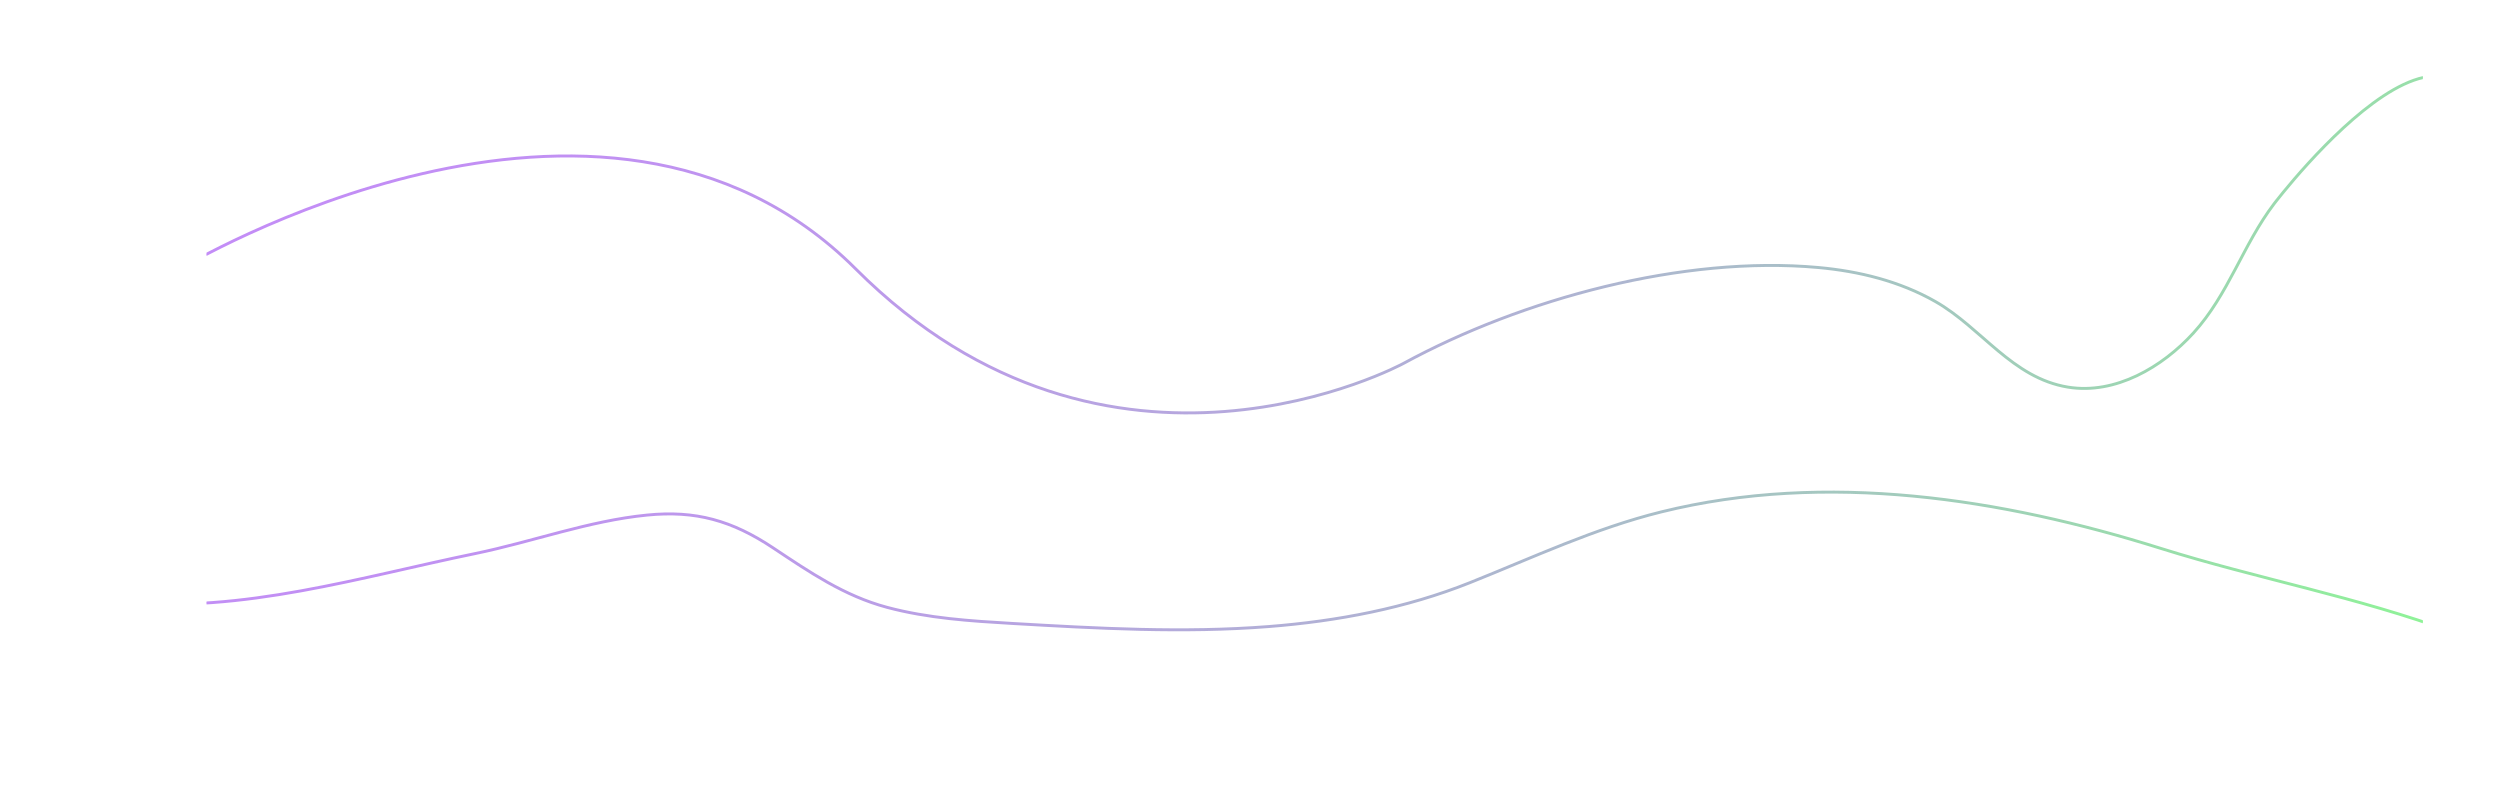
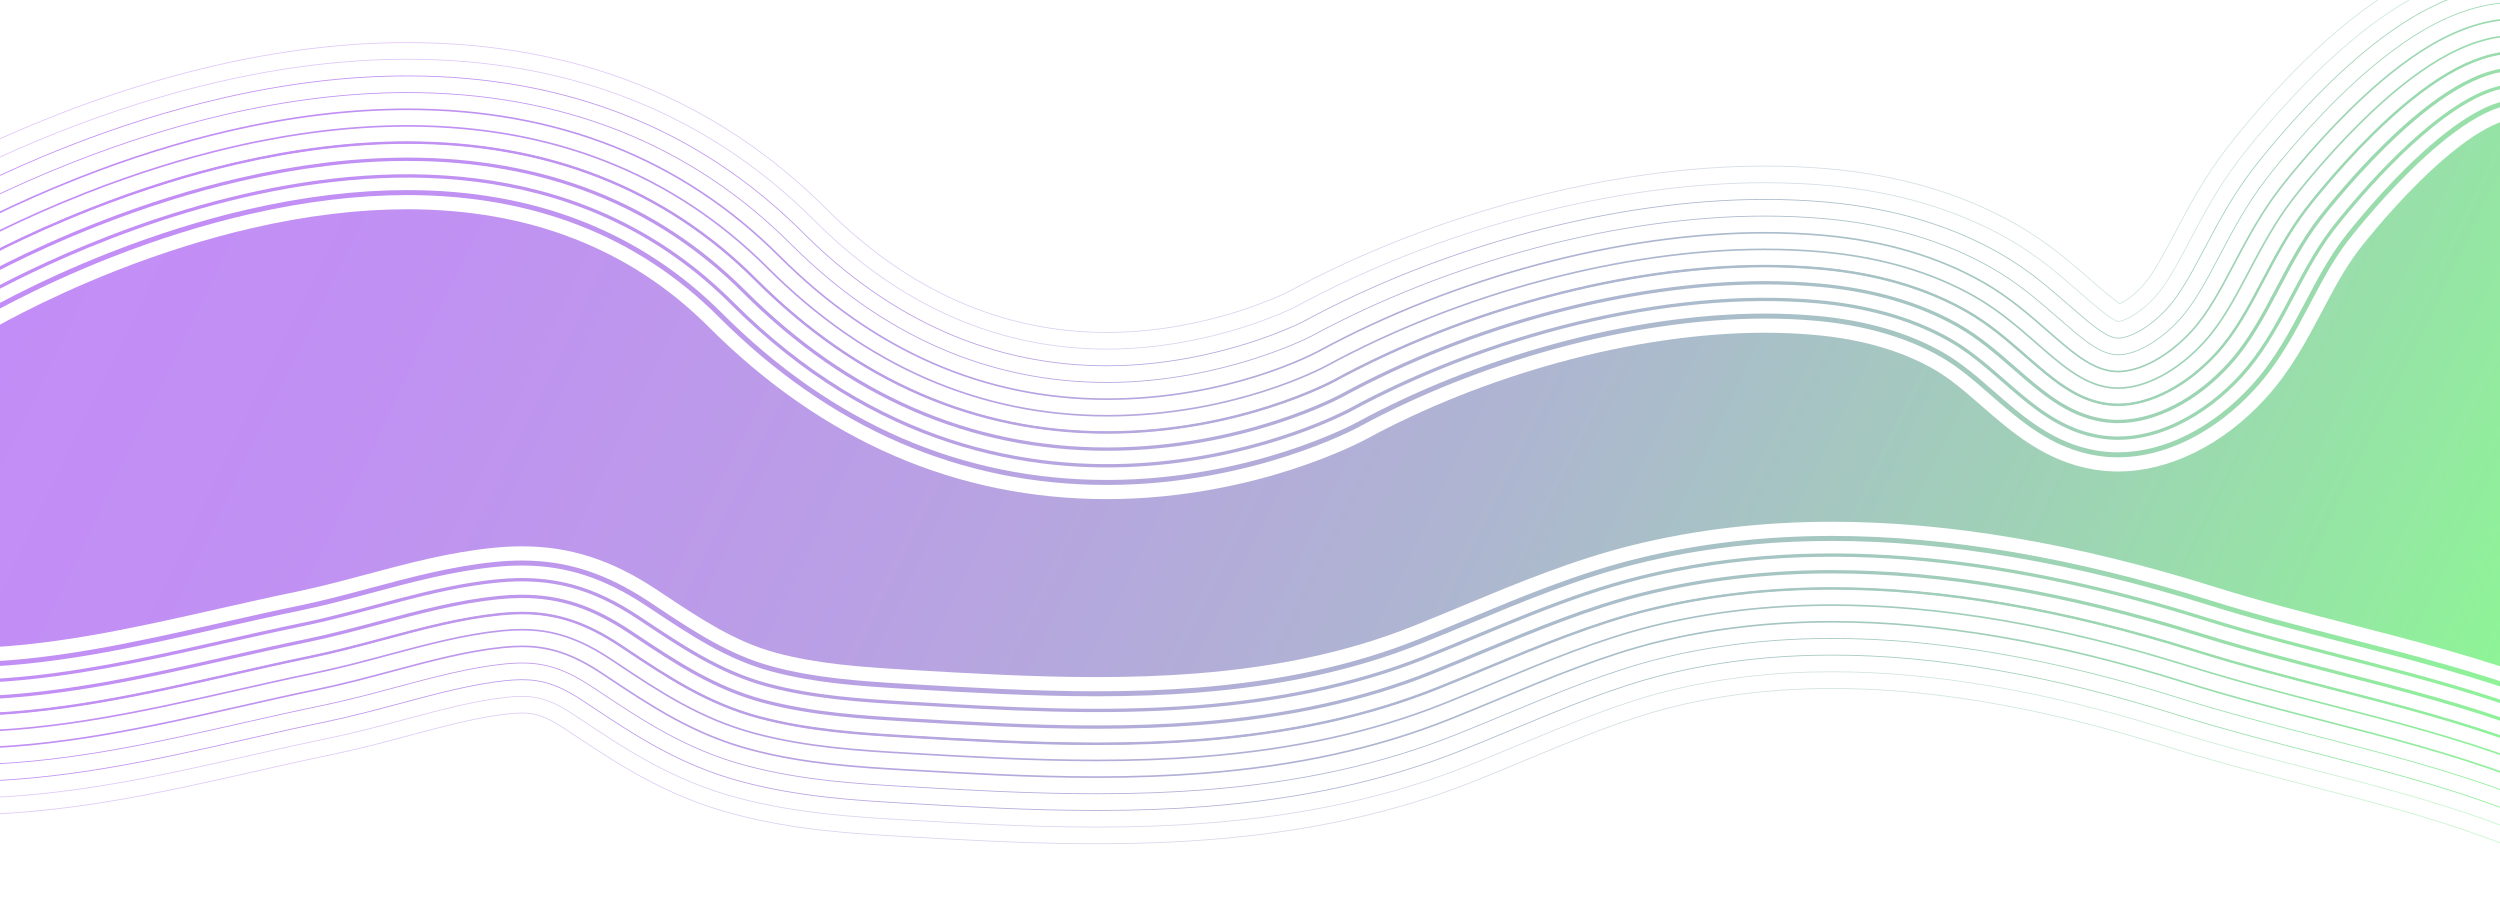
- <svg xmlns="http://www.w3.org/2000/svg" id="uuid-50f4f925-9905-42aa-8ccc-fdb86ffce4f8" data-name="Layer 2" viewBox="0 0 3384.03 1080">
+ <svg xmlns="http://www.w3.org/2000/svg" xmlns:xlink="http://www.w3.org/1999/xlink" id="uuid-b2208981-087c-4a41-bb79-7edc8ec731e9" data-name="Layer 2" viewBox="0 0 3000 1080">
  <defs>
    <style>
-       .uuid-ec398f10-f1ff-47cb-84d5-1929927e66d8 {
+       .uuid-d3f471e8-a3ce-4947-8ddc-bb5b03765508 {
+         stroke: url(#uuid-c0e9bba0-284d-4394-a649-baf80f457c3e);
+       }
+ 
+       .uuid-d3f471e8-a3ce-4947-8ddc-bb5b03765508, .uuid-51af91b1-fc04-4aad-bb6d-f9fc19b02e96, .uuid-493bf463-7f96-4797-a46a-3a723e4db591, .uuid-b7c316cf-0621-4738-a5fb-0cfc57b2b893, .uuid-c1e099e5-45cf-42ab-8c63-8e3ae1b06676, .uuid-aad379a3-3aca-481e-939e-21024ca5d0e8, .uuid-39b9eb81-f188-4b68-882b-1df4322a3d43, .uuid-6991fdd8-51c7-42a8-9934-a9bc8a76f6a0, .uuid-46ce2556-beb8-4381-851e-cd639f0403e2, .uuid-f07f572f-8709-4346-b6e1-eff6222c9c5a, .uuid-437416d5-1279-4ae6-98e7-3bc072f60c95, .uuid-9fa22b19-94f3-48e6-b038-266f26f2b78b, .uuid-dea90eb6-64b1-4d8f-b00b-583ebe941099 {
+         fill: none;
+       }
+ 
+       .uuid-d3f471e8-a3ce-4947-8ddc-bb5b03765508, .uuid-51af91b1-fc04-4aad-bb6d-f9fc19b02e96, .uuid-493bf463-7f96-4797-a46a-3a723e4db591, .uuid-c1e099e5-45cf-42ab-8c63-8e3ae1b06676, .uuid-aad379a3-3aca-481e-939e-21024ca5d0e8, .uuid-39b9eb81-f188-4b68-882b-1df4322a3d43, .uuid-6991fdd8-51c7-42a8-9934-a9bc8a76f6a0, .uuid-46ce2556-beb8-4381-851e-cd639f0403e2, .uuid-f07f572f-8709-4346-b6e1-eff6222c9c5a, .uuid-437416d5-1279-4ae6-98e7-3bc072f60c95, .uuid-9fa22b19-94f3-48e6-b038-266f26f2b78b, .uuid-dea90eb6-64b1-4d8f-b00b-583ebe941099 {
+         stroke-miterlimit: 10;
+       }
+ 
+       .uuid-d3f471e8-a3ce-4947-8ddc-bb5b03765508, .uuid-493bf463-7f96-4797-a46a-3a723e4db591, .uuid-39b9eb81-f188-4b68-882b-1df4322a3d43 {
+         stroke-width: 2px;
+       }
+ 
+       .uuid-4a1d8c76-cbf4-4f82-bc52-8fdd0f2661f5 {
+         fill: url(#uuid-da5b5af8-c600-4119-b5db-09686bf60d45);
+       }
+ 
+       .uuid-4a1d8c76-cbf4-4f82-bc52-8fdd0f2661f5, .uuid-b7c316cf-0621-4738-a5fb-0cfc57b2b893 {
        stroke-width: 0px;
      }

-       .uuid-ec398f10-f1ff-47cb-84d5-1929927e66d8, .uuid-9bdefe94-723a-436f-9da6-eb8a4dc6c920, .uuid-5bf62009-6559-4195-8af8-72590cee226e {
-         fill: none;
+       .uuid-51af91b1-fc04-4aad-bb6d-f9fc19b02e96 {
+         stroke: url(#uuid-b3fa20f4-198e-4143-81dc-2f528898f8fd);
      }

-       .uuid-94762e4a-35d1-4a4e-a747-a8ce4b28b874 {
-         clip-path: url(#uuid-fc70fd8b-2754-44fd-9607-fe2dfc5c23a7);
-       }
- 
-       .uuid-9bdefe94-723a-436f-9da6-eb8a4dc6c920 {
-         stroke: url(#uuid-3dda7ed0-4641-4a9d-b54d-458324b0909a);
+       .uuid-51af91b1-fc04-4aad-bb6d-f9fc19b02e96, .uuid-46ce2556-beb8-4381-851e-cd639f0403e2 {
        stroke-width: 4px;
      }

-       .uuid-9bdefe94-723a-436f-9da6-eb8a4dc6c920, .uuid-5bf62009-6559-4195-8af8-72590cee226e {
-         stroke-miterlimit: 10;
+       .uuid-493bf463-7f96-4797-a46a-3a723e4db591 {
+         stroke: url(#uuid-80e8c404-4c48-4f69-8e39-d2791ffd6a42);
      }

-       .uuid-5bf62009-6559-4195-8af8-72590cee226e {
-         stroke: url(#uuid-ae54a976-5df1-4ada-8a11-ee79a586dbbf);
+       .uuid-c1e099e5-45cf-42ab-8c63-8e3ae1b06676 {
+         stroke: url(#uuid-a88a42d2-9f3c-4a6b-ab73-7085128cc854);
+       }
+ 
+       .uuid-aad379a3-3aca-481e-939e-21024ca5d0e8 {
+         stroke: url(#uuid-6c129cf1-8a39-4a99-a6e0-fad7603923ee);
+       }
+ 
+       .uuid-aad379a3-3aca-481e-939e-21024ca5d0e8, .uuid-f07f572f-8709-4346-b6e1-eff6222c9c5a {
+         opacity: .5;
+       }
+ 
+       .uuid-39b9eb81-f188-4b68-882b-1df4322a3d43 {
+         stroke: url(#uuid-ace865e9-9707-421d-a60e-ebac52407866);
+       }
+ 
+       .uuid-6991fdd8-51c7-42a8-9934-a9bc8a76f6a0 {
+         stroke: url(#uuid-27b59c96-5f81-4778-8277-e1910ca832cf);
+       }
+ 
+       .uuid-3bd36e14-0f75-4497-a677-e6ebe84c21b1 {
+         clip-path: url(#uuid-65cbed4f-e297-411d-9c7b-0eb242670d3c);
+       }
+ 
+       .uuid-46ce2556-beb8-4381-851e-cd639f0403e2 {
+         stroke: url(#uuid-e9f26843-458e-4be7-9c16-a04d802bb7f9);
+       }
+ 
+       .uuid-f07f572f-8709-4346-b6e1-eff6222c9c5a {
+         stroke: url(#uuid-04d8cd41-048e-4697-a918-fae9cbcb473b);
+       }
+ 
+       .uuid-437416d5-1279-4ae6-98e7-3bc072f60c95 {
+         stroke: url(#uuid-2110740e-2bd8-4ee3-938d-cc151ffd6a46);
+         stroke-width: 6px;
+       }
+ 
+       .uuid-9fa22b19-94f3-48e6-b038-266f26f2b78b {
+         stroke: url(#uuid-4a285faf-9235-4266-b456-31c8b324ad0b);
+         stroke-width: 3px;
+       }
+ 
+       .uuid-dea90eb6-64b1-4d8f-b00b-583ebe941099 {
+         stroke: url(#uuid-1a792ce4-a0bf-4807-bdbc-fdfacfa745f1);
      }
    </style>
-     <clipPath id="uuid-fc70fd8b-2754-44fd-9607-fe2dfc5c23a7">
-       <rect class="uuid-ec398f10-f1ff-47cb-84d5-1929927e66d8" x="279.6" width="3000" height="1080" />
+     <clipPath id="uuid-65cbed4f-e297-411d-9c7b-0eb242670d3c">
+       <rect class="uuid-b7c316cf-0621-4738-a5fb-0cfc57b2b893" width="3000" height="1080" />
    </clipPath>
-     <linearGradient id="uuid-ae54a976-5df1-4ada-8a11-ee79a586dbbf" x1="383.62" y1="-190.48" x2="3214.12" y2="1185.47" gradientUnits="userSpaceOnUse">
+     <linearGradient id="uuid-a88a42d2-9f3c-4a6b-ab73-7085128cc854" x1="104.02" y1="-190.48" x2="2934.52" y2="1185.47" gradientUnits="userSpaceOnUse">
      <stop offset="0" stop-color="#c48cf8" />
      <stop offset="1" stop-color="#8cf893" />
    </linearGradient>
-     <linearGradient id="uuid-3dda7ed0-4641-4a9d-b54d-458324b0909a" x1="382.27" y1="-191.13" x2="3215.47" y2="1186.12" gradientUnits="userSpaceOnUse">
+     <linearGradient id="uuid-80e8c404-4c48-4f69-8e39-d2791ffd6a42" x1="67.58" y1="-208.16" x2="2970.96" y2="1203.21" gradientUnits="userSpaceOnUse">
      <stop offset="0" stop-color="#c48cf8" />
      <stop offset=".17" stop-color="#c190f3" />
      <stop offset=".37" stop-color="#ba9ee6" />
      <stop offset=".59" stop-color="#aeb5d1" />
      <stop offset=".81" stop-color="#9dd5b3" />
      <stop offset="1" stop-color="#8cf893" />
    </linearGradient>
+     <linearGradient id="uuid-04d8cd41-048e-4697-a918-fae9cbcb473b" x1="-39.89" y1="-260.42" x2="3078.4" y2="1255.42" xlink:href="#uuid-80e8c404-4c48-4f69-8e39-d2791ffd6a42" />
+     <linearGradient id="uuid-6c129cf1-8a39-4a99-a6e0-fad7603923ee" x1="-21.9" y1="-251.67" x2="3060.4" y2="1246.67" xlink:href="#uuid-80e8c404-4c48-4f69-8e39-d2791ffd6a42" />
+     <linearGradient id="uuid-1a792ce4-a0bf-4807-bdbc-fdfacfa745f1" x1="-3.92" y1="-242.92" x2="3042.42" y2="1237.94" xlink:href="#uuid-80e8c404-4c48-4f69-8e39-d2791ffd6a42" />
+     <linearGradient id="uuid-27b59c96-5f81-4778-8277-e1910ca832cf" x1="14.07" y1="-234.18" x2="3024.46" y2="1229.21" xlink:href="#uuid-80e8c404-4c48-4f69-8e39-d2791ffd6a42" />
+     <linearGradient id="uuid-ace865e9-9707-421d-a60e-ebac52407866" x1="31.61" y1="-225.65" x2="3006.94" y2="1220.7" xlink:href="#uuid-80e8c404-4c48-4f69-8e39-d2791ffd6a42" />
+     <linearGradient id="uuid-c0e9bba0-284d-4394-a649-baf80f457c3e" x1="49.59" y1="-216.9" x2="2988.96" y2="1211.96" xlink:href="#uuid-80e8c404-4c48-4f69-8e39-d2791ffd6a42" />
+     <linearGradient id="uuid-4a285faf-9235-4266-b456-31c8b324ad0b" x1="67.13" y1="-208.38" x2="2971.41" y2="1203.43" xlink:href="#uuid-80e8c404-4c48-4f69-8e39-d2791ffd6a42" />
+     <linearGradient id="uuid-e9f26843-458e-4be7-9c16-a04d802bb7f9" x1="84.68" y1="-199.88" x2="2953.88" y2="1194.88" xlink:href="#uuid-80e8c404-4c48-4f69-8e39-d2791ffd6a42" />
+     <linearGradient id="uuid-b3fa20f4-198e-4143-81dc-2f528898f8fd" x1="102.67" y1="-191.13" x2="2935.87" y2="1186.12" xlink:href="#uuid-80e8c404-4c48-4f69-8e39-d2791ffd6a42" />
+     <linearGradient id="uuid-2110740e-2bd8-4ee3-938d-cc151ffd6a46" x1="119.75" y1="-182.81" x2="2918.78" y2="1177.83" xlink:href="#uuid-80e8c404-4c48-4f69-8e39-d2791ffd6a42" />
+     <linearGradient id="uuid-da5b5af8-c600-4119-b5db-09686bf60d45" x1="140.43" y1="-172.75" x2="2894.72" y2="1166.15" xlink:href="#uuid-80e8c404-4c48-4f69-8e39-d2791ffd6a42" />
  </defs>
-   <g id="uuid-9d621786-2bab-4365-8a1f-76cbb5b9da0e" data-name="uuid-ee202425-5ce6-4287-8641-6d1d6080a993">
-     <g class="uuid-94762e4a-35d1-4a4e-a747-a8ce4b28b874">
-       <path class="uuid-5bf62009-6559-4195-8af8-72590cee226e" d="M243.6,364s570.7-344,914.7,0c344,344,741.3,128,741.3,128,161.3-87.7,378.9-146.5,561.6-129.9,55.1,5,110.2,18.5,158.6,46.1,62.6,35.7,103.8,103.4,179.3,115.8,64.3,10.6,128.1-27.3,169.9-73.2,47.5-52.1,67.2-119.7,109.2-174.9,0,0,296-389.3,296,0v411c0,28.4,2.5,56.7,3.5,85.1,1,27.1,18.3,89.2-24.1,91.4-11.2.6-22.1-3.4-32.6-7.3-128.83-47.85-265.19-72.69-396.14-113.79-215.08-67.51-452.54-104.74-676.06-49.41-90.17,22.32-173.31,61.55-258.98,95.76-86.71,34.63-179.5,52.17-272.33,59.44-115.59,9.05-231.78,2.53-347.53-4.21-56.65-3.3-113.98-7.04-169.03-21.73-58.21-15.53-105.11-47.76-154.63-80.67-55.5-36.88-104.73-50.86-170.5-44.28-79.5,7.9-154.8,36.1-232.6,52.1-152.4,31.3-318.4,81.7-474.8,65.2-70.3-7.5-163.1-40.4-166.3-124.2,0-1.1-.1-2.3-.1-3.4,0-280,241.6-322.9,241.6-322.9Z" />
-       <path class="uuid-9bdefe94-723a-436f-9da6-eb8a4dc6c920" d="M243.6,364s570.7-344,914.7,0c344,344,741.3,128,741.3,128,161.3-87.7,378.9-146.5,561.6-129.9,55.1,5,110.2,18.5,158.6,46.1,62.6,35.7,103.8,103.4,179.3,115.8,64.3,10.6,128.1-27.3,169.9-73.2,47.5-52.1,67.2-119.7,109.2-174.9,0,0,296-389.3,296,0v411c0,28.4,2.5,56.7,3.5,85.1,1,27.1,18.3,89.2-24.1,91.4-11.2.6-22.1-3.4-32.6-7.3-128.83-47.85-265.19-72.69-396.14-113.79-215.08-67.51-452.54-104.74-676.06-49.41-90.17,22.32-173.31,61.55-258.98,95.76-86.71,34.63-179.5,52.17-272.33,59.44-115.59,9.05-231.78,2.53-347.53-4.21-56.65-3.3-113.98-7.04-169.03-21.73-58.21-15.53-105.11-47.76-154.63-80.67-55.5-36.88-104.73-50.86-170.5-44.28-79.5,7.9-154.8,36.1-232.6,52.1-152.4,31.3-318.4,81.7-474.8,65.2-70.3-7.5-163.1-40.4-166.3-124.2,0-1.1-.1-2.3-.1-3.4,0-280,241.6-322.9,241.6-322.9Z" />
+   <g id="uuid-963b25bd-77fd-458b-b917-03a7f226ccbb" data-name="uuid-ee202425-5ce6-4287-8641-6d1d6080a993">
+     <g class="uuid-3bd36e14-0f75-4497-a677-e6ebe84c21b1">
+       <path class="uuid-c1e099e5-45cf-42ab-8c63-8e3ae1b06676" d="M-36,364s570.7-344,914.7,0c344,344,741.3,128,741.3,128,161.3-87.7,378.9-146.5,561.6-129.9,55.1,5,110.2,18.5,158.6,46.1,62.6,35.7,103.8,103.4,179.3,115.8,64.3,10.6,128.1-27.3,169.9-73.2,47.5-52.1,67.2-119.7,109.2-174.9,0,0,296-389.3,296,0v411c0,28.4,2.5,56.7,3.5,85.1,1,27.1,18.3,89.2-24.1,91.4-11.2.6-22.1-3.4-32.6-7.3-128.83-47.85-265.19-72.69-396.14-113.79-215.08-67.51-452.54-104.74-676.06-49.41-90.17,22.32-173.31,61.55-258.98,95.76-86.71,34.63-179.5,52.17-272.33,59.44-115.59,9.05-231.78,2.53-347.53-4.21-56.65-3.3-113.98-7.04-169.03-21.73-58.21-15.53-105.11-47.76-154.63-80.67-55.5-36.88-104.73-50.86-170.5-44.28-79.5,7.9-154.8,36.1-232.6,52.1-152.4,31.3-318.4,81.7-474.8,65.2-70.3-7.5-163.1-40.4-166.3-124.2,0-1.1-.1-2.3-.1-3.4,0-280,241.6-322.9,241.6-322.9Z" />
+       <path class="uuid-493bf463-7f96-4797-a46a-3a723e4db591" d="M3071.74,903.46c-17.71,0-33.06-5.7-44.26-9.86-73.5-27.3-151.81-47.5-227.54-67.04-54.76-14.13-111.39-28.74-166.66-46.08-157.2-49.34-303.45-74.36-434.67-74.36-77.19,0-151.14,8.62-219.8,25.61-66.08,16.36-130.73,43.25-193.26,69.25-19.78,8.23-40.16,16.7-60.49,24.82-83.7,33.42-176.61,53.75-284.04,62.17-39.18,3.07-80.13,4.56-125.19,4.56-78.03,0-157.56-4.63-227.72-8.71-51.8-3.02-116.17-6.76-177.09-23.02-62.12-16.58-109.78-48.29-160.23-81.86l-6.24-4.15c-41.31-27.45-76.67-39.16-118.23-39.16-8.26,0-17.06.46-26.14,1.37-46.45,4.62-93.68,17.26-139.35,29.49-28.9,7.74-58.78,15.74-89.17,21.99-29.86,6.13-59.74,12.89-91.37,20.05-106.94,24.19-217.5,49.21-327.66,49.21-23.4,0-46.28-1.16-68.03-3.46-27.4-2.92-80.03-11.88-124.85-39.06-23.84-14.46-42.57-32.3-55.66-53.03-13.33-21.11-20.58-44.78-21.56-70.36l-.03-.76v-.73c-.05-.91-.1-2.15-.1-3.43,0-70.38,14.23-133.32,42.29-187.09,22.8-43.68,54.55-81.11,94.37-111.26,55.22-41.8,110.39-57.66,130.27-62.32,19.5-11.24,77.76-43.31,160.76-75.92,58.31-22.91,116.6-41.17,173.25-54.29,71.4-16.54,140.49-24.92,205.33-24.92,168.35,0,309.09,55.38,418.32,164.6,121.58,121.58,263.35,183.23,421.37,183.23s271.43-61.49,272.59-62.11c158.38-86.11,351.63-137.54,516.89-137.54,23.02,0,45.69,1,67.38,2.97,67.1,6.09,125.91,23.31,174.79,51.19,26.81,15.29,49,34.64,70.46,53.35,31.87,27.79,59.39,51.79,95.51,57.72,5.1.84,10.35,1.27,15.61,1.27,38.72,0,82.92-23.15,118.24-61.93,22.95-25.17,39.09-55.72,56.17-88.06,14.79-27.99,30.08-56.94,50.77-84.13,1.41-1.85,35.12-46.02,80.48-90.77,32.06-31.62,62.26-55.88,89.77-72.09,29.21-17.22,56.41-25.95,80.84-25.95,22.49,0,64.14,7.76,90.5,59.76,17.66,34.84,26.25,84.97,26.25,153.26v411c0,16.65.96,34.08,1.89,50.95v.16c.59,10.61,1.2,21.58,1.58,32.58.12,3.35.83,9.22,1.51,14.9,3.42,28.38,8.1,67.25-15,94.69-8.29,9.85-23.43,21.86-48.52,23.16-1.37.07-2.85.11-4.33.11h0Z" />
+       <path class="uuid-f07f572f-8709-4346-b6e1-eff6222c9c5a" d="M3071.74,1023.46c-39.29,0-69.71-11.3-86.05-17.37-67.72-25.15-142.95-44.56-215.71-63.33-56.25-14.51-114.42-29.52-172.64-47.79-145.56-45.69-279.71-68.85-398.74-68.85-67.49,0-131.74,7.43-190.97,22.09-57.23,14.17-117.59,39.27-175.96,63.55l-.41.17c-19.9,8.28-40.47,16.84-61.71,25.32-95.1,37.97-199.5,60.99-319.18,70.36-42.35,3.31-86.36,4.92-134.55,4.92-81.48,0-162.8-4.73-234.54-8.9-57.26-3.33-128.52-7.49-201.22-26.89-81.2-21.67-136.84-58.69-195.75-97.88l-6.21-4.13c-24.16-16.05-36.84-19.1-51.79-19.1-4.29,0-9.06.26-14.2.77-36.8,3.66-79.21,15.01-120.22,25.99-30.6,8.2-62.24,16.67-96.08,23.62-28.69,5.89-57.82,12.49-88.67,19.46l-.23.05c-113.46,25.67-230.74,52.2-354.3,52.2-27.59,0-54.71-1.39-80.62-4.12-37.39-3.99-109.75-16.54-174.48-55.79-39.87-24.17-71.8-54.97-94.9-91.56-24.76-39.21-38.22-82.9-40.01-129.86l-.12-3.02v-.47c-.07-2.08-.1-4.05-.1-6.01,0-89.91,18.81-171.53,55.91-242.61,31.07-59.53,74.24-110.47,128.32-151.41,61.98-46.92,124.3-69.34,157.31-78.78,24.13-13.25,84.24-44.81,162.26-75.46,63.75-25.05,127.7-45.07,190.06-59.51,80.27-18.59,158.46-28.01,232.41-28.01,201.33,0,370.63,67.21,503.17,199.75,98.26,98.26,211.48,148.08,336.52,148.08,62.92,0,118.68-13.22,154.38-24.31,35.63-11.07,58.59-22.15,62.24-23.96,174.9-94.79,389.03-151.38,572.86-151.38,26.63,0,52.95,1.17,78.24,3.46,84.31,7.65,159.47,30.01,223.38,66.45,37.21,21.22,63.98,44.56,89.87,67.14,8.77,7.64,25.62,22.34,34.34,28.14,5.59-2.57,15.96-8.84,27.43-21.43,12.71-13.94,25.37-37.91,38.78-63.29,17.07-32.31,34.72-65.72,61.38-100.76,1.62-2.13,40.31-52.83,91.72-103.54,39.07-38.54,77.13-68.83,113.11-90.04,47.92-28.24,95.62-42.56,141.77-42.56,23.89,0,60.35,4.08,98.4,23.52,42.48,21.71,75.84,56.02,99.13,101.98,26.38,52.05,39.21,119.93,39.21,207.52v411c0,13.41.87,29.1,1.71,44.28v.22c.59,10.55,1.19,21.42,1.62,32.87.12,1.12.36,3.16.79,6.73l.03.22c2.09,17.39,5.6,46.5,1.96,79.19-4.63,41.62-19.53,77.63-44.29,107.05-23.6,28.04-66.02,62.2-134.11,65.73-3.36.18-6.92.27-10.54.27h0Z" />
+       <path class="uuid-aad379a3-3aca-481e-939e-21024ca5d0e8" d="M3071.74,1003.46c-35.7,0-63.93-10.49-79.09-16.12-68.67-25.51-144.42-45.05-217.67-63.94-56.01-14.45-113.92-29.39-171.64-47.51-147.5-46.3-283.67-69.77-404.72-69.77-69.11,0-134.97,7.63-195.78,22.68-58.71,14.53-119.78,39.94-178.84,64.5l-.33.13c-19.83,8.25-40.39,16.8-61.52,25.24-93.2,37.21-195.68,59.78-313.32,68.99-41.82,3.27-85.33,4.86-132.99,4.86-80.89,0-161.9-4.71-233.38-8.87-56.37-3.28-126.49-7.37-197.22-26.25-78.02-20.82-132.33-56.95-189.82-95.21l-6.22-4.13c-24.93-16.57-41.38-22.44-62.86-22.44-4.95,0-10.4.29-16.19.87-38.41,3.82-81.62,15.39-123.41,26.57-30.32,8.12-61.66,16.51-94.92,23.35-28.85,5.93-58.1,12.54-89.06,19.55l-.27.06c-112.4,25.43-228.53,51.7-349.85,51.7-26.89,0-53.31-1.35-78.52-4.01-35.73-3.81-104.79-15.76-166.21-53-37.2-22.55-66.93-51.19-88.36-85.14-22.85-36.19-35.28-76.55-36.94-119.95l-.1-2.65v-.42c-.07-1.97-.1-3.83-.1-5.68,0-86.65,18.05-165.16,53.64-233.35,29.69-56.89,70.96-105.58,122.66-144.72,60.34-45.68,120.79-67.13,152.89-76.11,23.95-13.23,83.54-44.68,161.93-75.47,62.84-24.69,125.85-44.42,187.26-58.64,78.79-18.25,155.47-27.5,227.9-27.5,195.84,0,360.37,65.23,489.03,193.89,102.14,102.15,220.12,153.94,350.66,153.94,65.43,0,123.3-13.71,160.31-25.21,37.79-11.74,61.84-23.46,65.52-25.3,172.17-93.39,382.86-149.13,563.64-149.13,26.02,0,51.74,1.14,76.43,3.38,81.44,7.39,153.88,28.89,215.29,63.91,35.48,20.23,61.49,42.91,86.64,64.85,16.7,14.56,37.4,32.61,45.67,34.36,5.85-.23,24.41-7.7,44.03-29.25,14.42-15.82,27.66-40.88,41.68-67.43,16.69-31.59,33.94-64.25,59.61-97.98,1.59-2.09,39.56-51.81,89.84-101.41,37.9-37.39,74.65-66.67,109.22-87.05,44.8-26.4,89.08-39.79,131.61-39.79,21.69,0,54.79,3.7,89.3,21.33,38.64,19.74,69.05,51.1,90.39,93.21,24.93,49.18,37.05,114.1,37.05,198.47v411c0,13.96.88,29.93,1.74,45.38v.25c.6,10.69,1.21,21.71,1.63,33.18.1.93.34,3.08.89,7.67l.03.22c1.99,16.51,5.32,44.2,1.94,74.59-4.19,37.62-17.55,70.05-39.72,96.39-21.04,25-58.92,55.47-119.85,58.64-3.03.16-6.24.25-9.51.25h0Z" />
+       <path class="uuid-dea90eb6-64b1-4d8f-b00b-583ebe941099" d="M3071.74,983.46c-32.1,0-58.14-9.67-72.12-14.87-69.64-25.86-145.9-45.54-219.64-64.56-55.76-14.38-113.42-29.26-170.65-47.22-149.44-46.91-287.62-70.69-410.71-70.69-70.72,0-138.21,7.83-200.58,23.27-60.19,14.9-121.98,40.6-181.73,65.46l-.26.11c-19.83,8.25-40.38,16.79-61.31,25.16-91.3,36.46-191.87,58.58-307.47,67.63-41.29,3.23-84.28,4.8-131.43,4.8-80.32,0-161.02-4.69-232.23-8.84-55.48-3.23-124.44-7.25-193.22-25.6-74.84-19.97-127.82-55.22-183.9-92.54l-6.22-4.14c-28.29-18.8-48.33-25.79-73.94-25.79-5.61,0-11.73.33-18.18.97-40.02,3.98-84.04,15.76-126.6,27.16-30.06,8.05-61.09,16.36-93.77,23.08-29.09,5.98-58.49,12.63-89.61,19.67l-.19.04c-111.24,25.17-226.26,51.19-345.35,51.19-26.19,0-51.9-1.31-76.42-3.9-34.06-3.63-99.84-14.99-157.94-50.22-34.52-20.93-62.05-47.42-81.82-78.72-20.95-33.18-32.34-70.19-33.86-110.03l-.09-2.27v-.38c-.07-1.86-.1-3.61-.1-5.33,0-83.4,17.28-158.79,51.37-224.1,28.31-54.25,67.68-100.68,117-138.03,58.7-44.44,117.26-64.91,148.44-73.41,23.76-13.22,82.83-44.55,161.62-75.5,61.94-24.33,124-43.77,184.46-57.77,77.31-17.9,152.47-26.98,223.38-26.98,190.34,0,350.11,63.26,474.89,188.04,106.03,106.03,228.77,159.79,364.8,159.79,67.94,0,127.91-14.2,166.25-26.11,40.4-12.55,66.1-25.29,68.85-26.67,169.44-91.96,376.66-146.86,554.39-146.86,25.42,0,50.53,1.11,74.62,3.3,78.57,7.13,148.28,27.78,207.19,61.37,33.75,19.24,58.99,41.26,83.41,62.55,23.6,20.58,42.24,36.84,55.9,39.08.84.14,1.73.21,2.64.21,12.76,0,36.69-11.2,59.09-35.79,16.13-17.69,29.95-43.85,44.58-71.55,16.31-30.88,33.17-62.79,57.84-95.21,1.56-2.05,38.7-50.68,87.97-99.28,36.73-36.23,72.17-64.51,105.33-84.05,41.68-24.57,82.55-37.02,121.46-37.02,19.5,0,49.23,3.32,80.2,19.14,34.79,17.77,62.26,46.19,81.66,84.45,23.48,46.31,34.89,108.28,34.89,189.43v411c0,14.48.9,30.75,1.77,46.48v.26c.61,10.78,1.22,21.92,1.63,33.44.07.68.29,2.78,1,8.69l.02.19c3.98,33.05,12.22,101.74-33.22,155.74-18.49,21.97-51.82,48.75-105.58,51.54-2.7.14-5.56.22-8.47.22h0Z" />
+       <path class="uuid-6991fdd8-51c7-42a8-9934-a9bc8a76f6a0" d="M3071.74,963.46c-28.5,0-52.35-8.86-65.16-13.62-70.61-26.23-147.38-46.03-221.61-65.18-55.52-14.32-112.92-29.13-169.66-46.94-151.38-47.51-291.58-71.61-416.7-71.61-72.34,0-141.44,8.02-205.39,23.85-61.66,15.26-124.17,41.26-184.61,66.41l-.2.08c-19.83,8.25-40.39,16.8-61.1,25.07-89.4,35.7-188.05,57.37-301.61,66.26-40.77,3.19-83.25,4.74-129.87,4.74-79.75,0-160.17-4.68-231.12-8.81-54.56-3.18-122.36-7.12-189.17-24.96-71.66-19.12-123.31-53.49-177.98-89.87l-6.23-4.14c-31.55-20.96-55.38-29.13-85.01-29.13-6.28,0-13.06.36-20.17,1.07-41.62,4.14-86.44,16.13-129.78,27.74-29.75,7.97-60.51,16.2-92.63,22.81-29.34,6.03-58.9,12.71-90.18,19.79-110.17,24.92-224.08,50.69-340.93,50.69-25.49,0-50.5-1.27-74.32-3.79-32.4-3.46-94.89-14.21-149.67-47.43-31.85-19.31-57.18-43.64-75.28-72.29-19.04-30.16-29.4-63.84-30.79-100.11l-.07-1.89v-.36c-.07-1.76-.1-3.39-.1-4.96,0-80.14,16.52-152.43,49.1-214.85,26.93-51.6,64.39-95.79,111.34-131.33,57.06-43.19,113.7-62.67,143.95-70.68,23.57-13.22,82.08-44.41,161.35-75.55,61.03-23.98,122.15-43.12,181.66-56.9,75.83-17.56,149.47-26.47,218.87-26.47,184.84,0,339.86,61.29,460.75,182.18,109.92,109.92,237.41,165.65,378.94,165.65,70.45,0,132.52-14.69,172.18-27.01,42.89-13.33,69.61-26.74,72.21-28.06,166.7-90.53,370.45-144.57,545.09-144.57,24.82,0,49.32,1.08,72.81,3.22,75.7,6.87,142.69,26.66,199.09,58.82,32.01,18.26,56.5,39.6,80.17,60.25,27.01,23.56,46.53,40.57,65.8,43.74,1.91.31,3.88.47,5.88.47,21.46,0,50.46-16.61,73.88-42.33,17.84-19.57,32.24-46.83,47.48-75.69,15.93-30.15,32.39-61.32,56.07-92.43,1.53-2,37.87-49.58,86.1-97.15,35.56-35.08,69.69-62.35,101.44-81.06,38.57-22.73,76.01-34.25,111.3-34.25,17.3,0,43.68,2.94,71.1,16.95,30.94,15.81,55.48,41.27,72.92,75.68,22.02,43.44,32.73,102.45,32.73,180.39v411c0,15.05.92,31.62,1.8,47.65v.08c.6,10.9,1.22,22.12,1.63,33.66.08,1.11.45,4.43,1.11,9.88l.02.14c3.92,32.55,11.21,93.14-28.66,140.52-15.94,18.94-44.73,42.03-91.31,44.45-2.36.13-4.88.19-7.44.19h0Z" />
+       <path class="uuid-39b9eb81-f188-4b68-882b-1df4322a3d43" d="M3071.74,943.46c-24.91,0-45.75-7.74-58.2-12.37-71.57-26.58-148.85-46.52-223.58-65.8-55.27-14.26-112.42-29-168.65-46.65-153.32-48.12-295.54-72.52-422.69-72.52-73.96,0-144.67,8.22-210.19,24.44-63.14,15.63-126.36,41.93-187.51,67.36l-.14.06c-19.83,8.25-40.34,16.78-60.88,24.98-87.5,34.94-184.24,56.17-295.75,64.9-40.24,3.15-82.21,4.68-128.31,4.68-79.21,0-159.34-4.66-230.05-8.78-53.58-3.12-120.24-7-185.08-24.31-68.48-18.27-118.8-51.75-172.07-87.2l-6.23-4.14c-34.71-23.07-62.55-32.47-96.08-32.47-6.94,0-14.39.39-22.16,1.17-43.23,4.29-88.85,16.51-132.96,28.32-29.49,7.9-59.95,16.05-91.49,22.54-29.53,6.07-59.18,12.77-90.57,19.88-109.12,24.69-221.91,50.2-336.52,50.2-24.79,0-49.09-1.24-72.22-3.68-30.73-3.28-89.93-13.44-141.4-44.64-29.18-17.69-52.31-39.86-68.74-65.87-17.14-27.14-26.46-57.49-27.71-90.19l-.06-1.51v-.37c-.07-1.65-.1-3.15-.1-4.57,0-76.89,15.76-146.06,46.83-205.59,25.55-48.96,61.11-90.9,105.68-124.64,55.41-41.95,110.12-60.42,139.43-67.93,23.38-13.21,81.32-44.29,161.11-75.64,60.12-23.62,120.3-42.47,178.85-56.03,74.36-17.22,146.48-25.95,214.36-25.95,179.35,0,329.6,59.32,446.6,176.32,113.8,113.81,246.06,171.51,393.08,171.51s249.7-55.31,253.73-57.38c163.95-89.08,364.21-142.26,535.76-142.26,24.22,0,48.11,1.05,71,3.13,72.84,6.61,137.09,25.54,190.99,56.28,30.28,17.26,54,37.95,76.93,57.95,29.5,25.73,50.82,44.31,75.7,48.4,2.97.49,6.04.74,9.12.74,27.24,0,61.22-18.72,88.66-48.86,19.54-21.44,34.52-49.79,50.38-79.81,15.55-29.43,31.62-59.86,54.3-89.67,1.49-1.96,37.06-48.49,84.23-95.02,34.39-33.93,67.21-60.2,97.55-78.07,35.45-20.89,69.48-31.49,101.15-31.49,15.1,0,38.12,2.56,62,14.76,27.1,13.84,48.69,36.36,64.18,66.91,20.57,40.58,30.57,96.63,30.57,171.35v411c0,15.57.93,32.44,1.83,48.75v.1c.6,10.85,1.22,22.01,1.62,33.43.07,1.68.87,8.32,1.25,11.51,3.81,31.62,10.17,84.52-24.11,125.25-13.39,15.91-37.63,35.31-77.05,37.35-2.04.11-4.2.17-6.4.17h0Z" />
+       <path class="uuid-d3f471e8-a3ce-4947-8ddc-bb5b03765508" d="M3071.74,923.46c-21.31,0-39.32-6.69-51.23-11.11-72.53-26.94-150.32-47.01-225.55-66.42-55.04-14.2-111.91-28.87-167.66-46.37-155.26-48.73-299.49-73.44-428.68-73.44-75.57,0-147.91,8.42-215,25.02-64.61,15.99-128.55,42.59-190.38,68.31-19.82,8.24-40.3,16.76-60.75,24.93-85.6,34.18-180.42,54.96-289.9,63.53-39.71,3.11-81.17,4.62-126.75,4.62-78.62,0-158.45-4.65-228.88-8.75-52.66-3.07-118.2-6.88-181.09-23.67-65.3-17.43-114.29-50.02-166.15-84.53l-6.23-4.14c-37.78-25.11-69.83-35.82-107.15-35.82-7.6,0-15.73.43-24.15,1.27-44.84,4.46-91.27,16.88-136.16,28.9-29.19,7.82-59.36,15.9-90.33,22.26-29.73,6.11-59.48,12.84-90.99,19.97-108.01,24.44-219.69,49.7-332.07,49.7-24.09,0-47.69-1.2-70.12-3.57-29.07-3.1-84.98-12.66-133.12-41.85-26.51-16.07-47.44-36.08-62.2-59.45-15.23-24.12-23.52-51.13-24.63-80.28l-.04-1.14v-.41c-.04-1.01-.1-2.51-.1-4.15,0-73.63,14.99-139.69,44.56-196.34,24.18-46.32,57.83-86,100.03-117.95,55.55-42.05,110.91-59.23,134.87-65.15,23.17-13.22,80.49-44.16,160.91-75.76,59.21-23.26,118.45-41.82,176.05-55.16,72.88-16.88,143.48-25.44,209.85-25.44,173.85,0,319.35,57.35,432.46,170.46,117.69,117.69,254.7,177.37,407.23,177.37s260.32-58.26,263.12-59.73c161.18-87.61,357.94-139.92,526.36-139.92,23.62,0,46.9,1.03,69.19,3.05,69.97,6.35,131.5,24.43,182.89,53.73,28.54,16.28,51.5,36.29,73.7,55.65,30.79,26.85,55.1,48.05,85.61,53.06,4.04.67,8.19,1,12.37,1,33.19,0,71.86-20.71,103.45-55.39,21.25-23.31,36.81-52.76,53.28-83.94,15.17-28.72,30.85-58.4,52.53-86.9,1.45-1.9,36.04-47.21,82.36-92.9,33.23-32.77,64.74-58.03,93.66-75.08,32.33-19.05,62.94-28.72,91-28.72,12.91,0,32.56,2.18,52.9,12.57,23.25,11.88,41.9,31.44,55.44,58.14,19.11,37.71,28.41,90.8,28.41,162.31v411c0,16.1.95,33.26,1.86,49.85v.16c.6,10.76,1.21,21.81,1.6,32.98.09,2.5.81,8.44,1.38,13.21,3.64,30.22,9.13,75.88-19.55,109.96-10.84,12.88-30.53,28.58-62.78,30.26-1.71.09-3.53.14-5.37.14h0Z" />
+       <path class="uuid-9fa22b19-94f3-48e6-b038-266f26f2b78b" d="M3071.74,903.46c-17.71,0-33.06-5.7-44.26-9.86-73.5-27.3-151.81-47.5-227.54-67.04-54.76-14.13-111.39-28.74-166.66-46.08-157.2-49.34-303.45-74.36-434.67-74.36-77.19,0-151.14,8.62-219.8,25.61-66.08,16.36-130.73,43.25-193.26,69.25-19.78,8.23-40.16,16.7-60.49,24.82-83.7,33.42-176.61,53.75-284.04,62.17-39.18,3.07-80.13,4.56-125.19,4.56-78.03,0-157.56-4.63-227.72-8.71-51.8-3.02-116.17-6.76-177.09-23.02-62.12-16.58-109.78-48.29-160.23-81.86l-6.24-4.15c-41.31-27.45-76.67-39.16-118.23-39.16-8.26,0-17.06.46-26.14,1.37-46.45,4.62-93.68,17.26-139.35,29.49-28.9,7.74-58.78,15.74-89.17,21.99-29.86,6.13-59.74,12.89-91.37,20.05-106.94,24.19-217.5,49.21-327.66,49.21-23.4,0-46.28-1.16-68.03-3.46-27.4-2.92-80.03-11.88-124.85-39.06-23.84-14.46-42.57-32.3-55.66-53.03-13.33-21.11-20.58-44.78-21.56-70.36l-.03-.76v-.73c-.05-.91-.1-2.15-.1-3.43,0-70.38,14.23-133.32,42.29-187.09,22.8-43.68,54.55-81.11,94.37-111.26,55.22-41.8,110.39-57.66,130.27-62.32,19.5-11.24,77.76-43.31,160.76-75.92,58.31-22.91,116.6-41.17,173.25-54.29,71.4-16.54,140.49-24.92,205.33-24.92,168.35,0,309.09,55.38,418.32,164.6,121.58,121.58,263.35,183.23,421.37,183.23s271.43-61.49,272.59-62.11c158.38-86.11,351.63-137.54,516.89-137.54,23.02,0,45.69,1,67.38,2.97,67.1,6.09,125.91,23.31,174.79,51.19,26.81,15.29,49,34.64,70.46,53.35,31.87,27.79,59.39,51.79,95.51,57.72,5.1.84,10.35,1.27,15.61,1.27,38.72,0,82.92-23.15,118.24-61.93,22.95-25.17,39.09-55.72,56.17-88.06,14.79-27.99,30.08-56.94,50.77-84.13,1.41-1.85,35.12-46.02,80.48-90.77,32.06-31.62,62.26-55.88,89.77-72.09,29.21-17.22,56.41-25.95,80.84-25.95,22.49,0,64.14,7.76,90.5,59.76,17.66,34.84,26.25,84.97,26.25,153.26v411c0,16.65.96,34.08,1.89,50.95v.16c.59,10.61,1.2,21.58,1.58,32.58.12,3.35.83,9.22,1.51,14.9,3.42,28.38,8.1,67.25-15,94.69-8.29,9.85-23.43,21.86-48.52,23.16-1.37.07-2.85.11-4.33.11h0Z" />
+       <path class="uuid-46ce2556-beb8-4381-851e-cd639f0403e2" d="M3071.74,883.46c-14.11,0-26.97-4.77-37.3-8.61-74.47-27.66-153.29-47.99-229.5-67.66-54.52-14.07-110.9-28.61-165.66-45.8-159.15-49.95-307.41-75.28-440.66-75.28-78.81,0-154.38,8.81-224.61,26.2-67.55,16.72-132.92,43.91-196.13,70.2-19.67,8.18-40.01,16.64-60.23,24.72-81.8,32.66-172.79,52.55-278.18,60.8-38.66,3.03-79.1,4.5-123.63,4.5-77.48,0-156.72-4.61-226.63-8.68-50.82-2.96-114.07-6.64-173.03-22.38-58.94-15.73-105.26-46.55-154.31-79.18l-6.24-4.15c-44.84-29.8-83.51-42.51-129.3-42.51-8.92,0-18.38.49-28.13,1.47-48.06,4.77-96.09,17.63-142.53,30.07-28.64,7.67-58.26,15.6-88.03,21.72-30.05,6.17-60.02,12.95-91.75,20.13-105.86,23.95-215.32,48.71-323.25,48.71-22.7,0-44.88-1.13-65.93-3.35-25.74-2.75-75.07-11.11-116.58-36.28-42.54-25.79-65.91-62.81-67.6-107.05v-.38s-.01-.38-.01-.38c0-.27-.02-.55-.03-.83-.04-.87-.07-1.74-.07-2.57,0-67.12,13.46-126.95,40.02-177.83,21.42-41.04,51.26-76.22,88.71-104.56,55.48-42,110.74-56.2,125.59-59.43,13.96-8.15,73.69-41.96,160.68-76.13,57.4-22.55,114.74-40.52,170.45-53.42,69.92-16.19,137.49-24.4,200.82-24.4,162.85,0,298.84,53.41,404.18,158.75,125.47,125.47,271.99,189.08,435.51,189.08s280.91-63.87,282.09-64.51c155.63-84.62,345.31-135.13,507.39-135.13,22.42,0,44.48.97,65.57,2.89,64.23,5.83,120.32,22.19,166.7,48.64,25.08,14.3,46.5,32.98,67.22,51.06,32.75,28.56,63.68,55.53,105.41,62.38,6.16,1.02,12.5,1.53,18.85,1.53,44.26,0,93.99-25.59,133.02-68.46,24.66-27.04,41.37-58.69,59.07-92.18,14.41-27.28,29.31-55.49,49-81.36,1.37-1.81,34.26-44.89,78.61-88.64,62.07-61.23,114.75-92.27,156.56-92.27,21.86,0,52.21,8.47,72.66,48.8,16.21,31.97,24.08,79.15,24.08,144.22v411c0,17.19.98,34.91,1.92,52.05.58,10.56,1.18,21.49,1.57,32.34.16,4.21.88,10.22,1.65,16.59,3.14,26.12,7.06,58.63-10.45,79.42-5.74,6.82-16.33,15.14-34.25,16.07-1.06.06-2.19.09-3.3.09Z" />
+       <path class="uuid-51af91b1-fc04-4aad-bb6d-f9fc19b02e96" d="M-36,364s570.7-344,914.7,0c344,344,741.3,128,741.3,128,161.3-87.7,378.9-146.5,561.6-129.9,55.1,5,110.2,18.5,158.6,46.1,62.6,35.7,103.8,103.4,179.3,115.8,64.3,10.6,128.1-27.3,169.9-73.2,47.5-52.1,67.2-119.7,109.2-174.9,0,0,296-389.3,296,0v411c0,28.4,2.5,56.7,3.5,85.1,1,27.1,18.3,89.2-24.1,91.4-11.2.6-22.1-3.4-32.6-7.3-128.83-47.85-265.19-72.69-396.14-113.79-215.08-67.51-452.54-104.74-676.06-49.41-90.17,22.32-173.31,61.55-258.98,95.76-86.71,34.63-179.5,52.17-272.33,59.44-115.59,9.05-231.78,2.53-347.53-4.21-56.65-3.3-113.98-7.04-169.03-21.73-58.21-15.53-105.11-47.76-154.63-80.67-55.5-36.88-104.73-50.86-170.5-44.28-79.5,7.9-154.8,36.1-232.6,52.1-152.4,31.3-318.4,81.7-474.8,65.2-70.3-7.5-163.1-40.4-166.3-124.2,0-1.1-.1-2.3-.1-3.4,0-280,241.6-322.9,241.6-322.9Z" />
+       <path class="uuid-437416d5-1279-4ae6-98e7-3bc072f60c95" d="M3071.74,843.46c-6.92,0-15.28-3.1-23.37-6.11-76.41-28.38-156.24-48.97-233.44-68.89-54.03-13.94-109.9-28.35-163.68-45.23-163.03-51.17-315.32-77.11-452.64-77.11-82.04,0-160.84,9.21-234.22,27.37-70.5,17.45-137.29,45.23-201.88,72.1-19.54,8.13-39.75,16.53-59.7,24.5-78,31.14-165.16,50.14-266.47,58.07-37.62,2.95-77.03,4.38-120.5,4.38-76.31,0-154.94-4.58-224.31-8.62-62.33-3.63-114.06-7.49-165.04-21.09-52.58-14.03-96.24-43.08-142.46-73.84l-6.26-4.16c-51.2-34.02-97.91-49.19-151.44-49.19-10.24,0-21.05.56-32.11,1.67-51.28,5.09-100.9,18.38-148.9,31.23-28.08,7.52-57.12,15.29-85.74,21.18-30.43,6.25-62,13.39-92.52,20.3-103.72,23.46-210.96,47.73-314.42,47.73-21.3,0-42.07-1.05-61.73-3.13-22.38-2.39-65.17-9.55-100.04-30.7-30.83-18.69-47.1-43.62-48.36-74.09,0-.68-.03-1.39-.07-2.09-.01-.28-.03-.57-.03-.84,0-60.18,11.77-113.46,34.99-158.37,18.44-35.67,44.2-66.33,76.56-91.12,55.91-42.84,113.02-53.61,113.59-53.72l3.6-.66,3.18-1.9c.62-.37,63.66-38.08,158.46-75.26,55.49-21.76,110.86-39.09,164.57-51.5,66.79-15.43,131.16-23.26,191.31-23.26,151.86,0,278.33,49.47,375.89,147.03,133.24,133.24,289.28,200.8,463.8,200.8,89.65,0,166.49-18.73,215.16-34.44,53.01-17.11,84.71-34.21,86.04-34.93,71.05-38.63,152.41-71.05,235.29-93.77,87.14-23.88,174.63-36.51,252.99-36.51,21.21,0,42.06.92,61.95,2.72,58.49,5.31,109.13,19.96,150.5,43.56,21.61,12.32,40.62,28.9,60.75,46.46,35.52,30.98,72.25,63.01,125.22,71.71,8.28,1.37,16.81,2.06,25.33,2.06,56.15,0,115.41-29.72,162.6-81.53,28.07-30.79,46.78-66.19,64.86-100.43,14.28-27.04,27.77-52.57,45.47-75.82.32-.43,32.79-42.93,75.19-84.7,52.65-51.87,98.16-80.44,128.16-80.44,10.02,0,24.76,2.79,36.98,26.89,13.11,25.87,19.76,68.31,19.76,126.14v411c0,18.29,1.01,36.57,1.98,54.25.57,10.37,1.16,21.09,1.53,31.55.22,5.94,1.04,12.75,1.91,19.96,1.24,10.32,2.65,22.01,2.38,32.07-.32,11.58-2.7,15.62-3.71,16.82-.38.45-1.39,1.65-5.72,1.88-.43.02-.83.03-1.23.03Z" />
+       <path class="uuid-4a1d8c76-cbf4-4f82-bc52-8fdd0f2661f5" d="M3062.42,821.16c-2.43-.82-4.92-1.75-7.09-2.56-77.37-28.74-157.69-49.46-235.38-69.5-53.85-13.89-109.45-28.24-162.72-44.96-164.97-51.78-319.27-78.03-458.63-78.03-83.66,0-164.08,9.41-239.02,27.95-71.98,17.82-139.48,45.89-204.76,73.04-19.5,8.11-39.63,16.48-59.44,24.39-76.09,30.39-161.34,48.93-260.62,56.71-37.08,2.9-75.98,4.32-118.94,4.32-75.7,0-153.99-4.56-223.06-8.58-61.26-3.57-111.97-7.33-161.12-20.45-49.4-13.18-91.73-41.35-136.54-71.17l-6.27-4.17c-54.68-36.34-104.8-52.54-162.51-52.54-10.91,0-22.39.59-34.11,1.77-52.88,5.25-103.31,18.75-152.08,31.81-27.81,7.44-56.55,15.14-84.6,20.91-30.55,6.27-62.15,13.42-92.71,20.34l-.19.04c-102.64,23.22-208.78,47.24-310.01,47.24-20.6,0-40.66-1.01-59.63-3.02-20.71-2.21-60.22-8.78-91.77-27.91-25.01-15.16-37.68-34-38.74-57.57-.01-.79-.04-1.59-.08-2.4v-.23c.03-56.84,11.05-106.93,32.74-148.9,17.08-33.04,40.95-61.44,70.96-84.43,51.39-39.37,104.57-49.83,105.1-49.93l7.07-1.29,6.29-3.75c.67-.4,62.92-37.5,155.52-73.81,54.58-21.4,109.01-38.44,161.77-50.63,65.32-15.09,128.17-22.75,186.81-22.75,146.36,0,268.07,47.5,361.75,141.17,137.13,137.13,297.93,206.66,477.94,206.66,92.25,0,171.27-19.25,221.3-35.4,54.78-17.68,88.06-35.64,89.45-36.4,69.71-37.9,149.6-69.73,231.02-92.05,85.44-23.42,171.1-35.8,247.71-35.8,20.61,0,40.85.89,60.14,2.64,55.62,5.05,103.54,18.85,142.41,41.01,19.88,11.34,38.16,27.28,57.51,44.16,35.88,31.29,76.54,66.75,135.12,76.37,9.35,1.54,18.96,2.32,28.57,2.32,61.77,0,126.42-32.1,177.38-88.06,29.78-32.66,49.08-69.21,67.76-104.55,13.9-26.32,27.02-51.13,43.7-73.06.31-.41,32.2-42.06,73.31-82.56,70.34-69.3,105.13-74.68,114.12-74.68,4.14,0,11.07,0,19.14,15.93,8.03,15.84,17.6,49.02,17.6,117.09v411c0,18.86,1.02,37.41,2.01,55.35.57,10.28,1.15,20.89,1.51,31.15.25,6.82,1.12,14.02,2.04,21.65,1.03,8.53,2.18,18.07,2.26,26.11Z" />
    </g>
  </g>
</svg>
